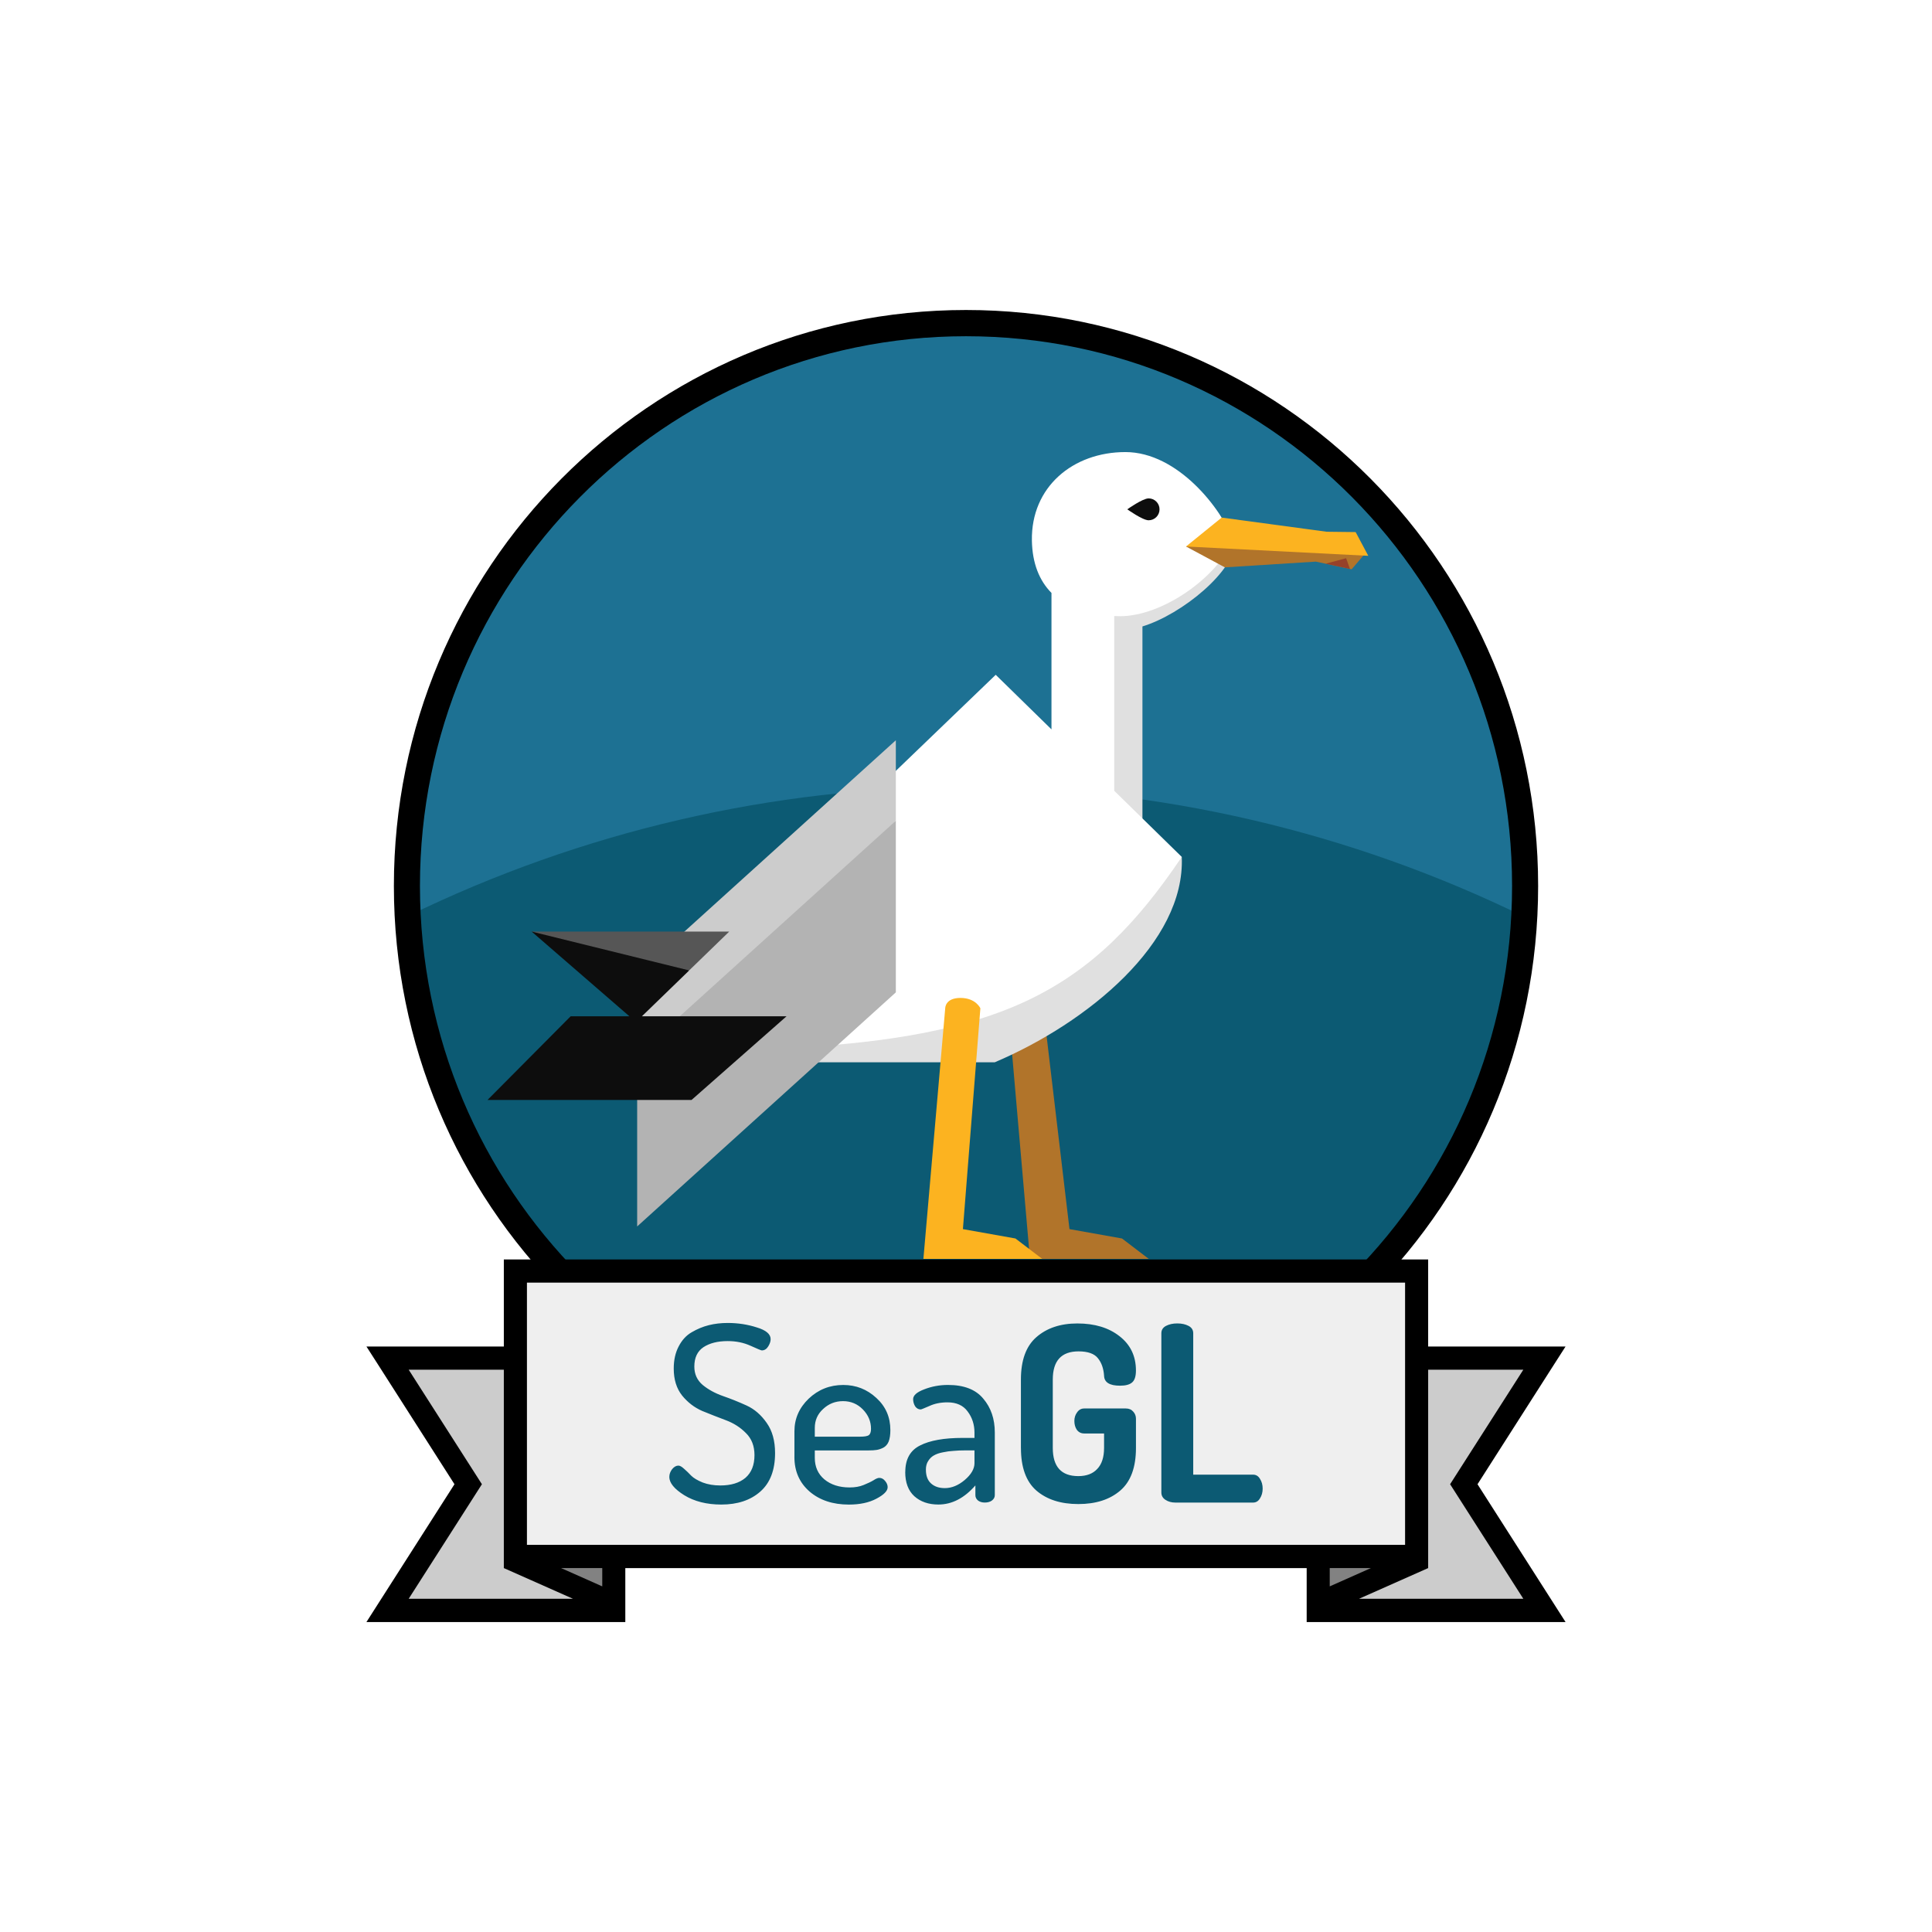
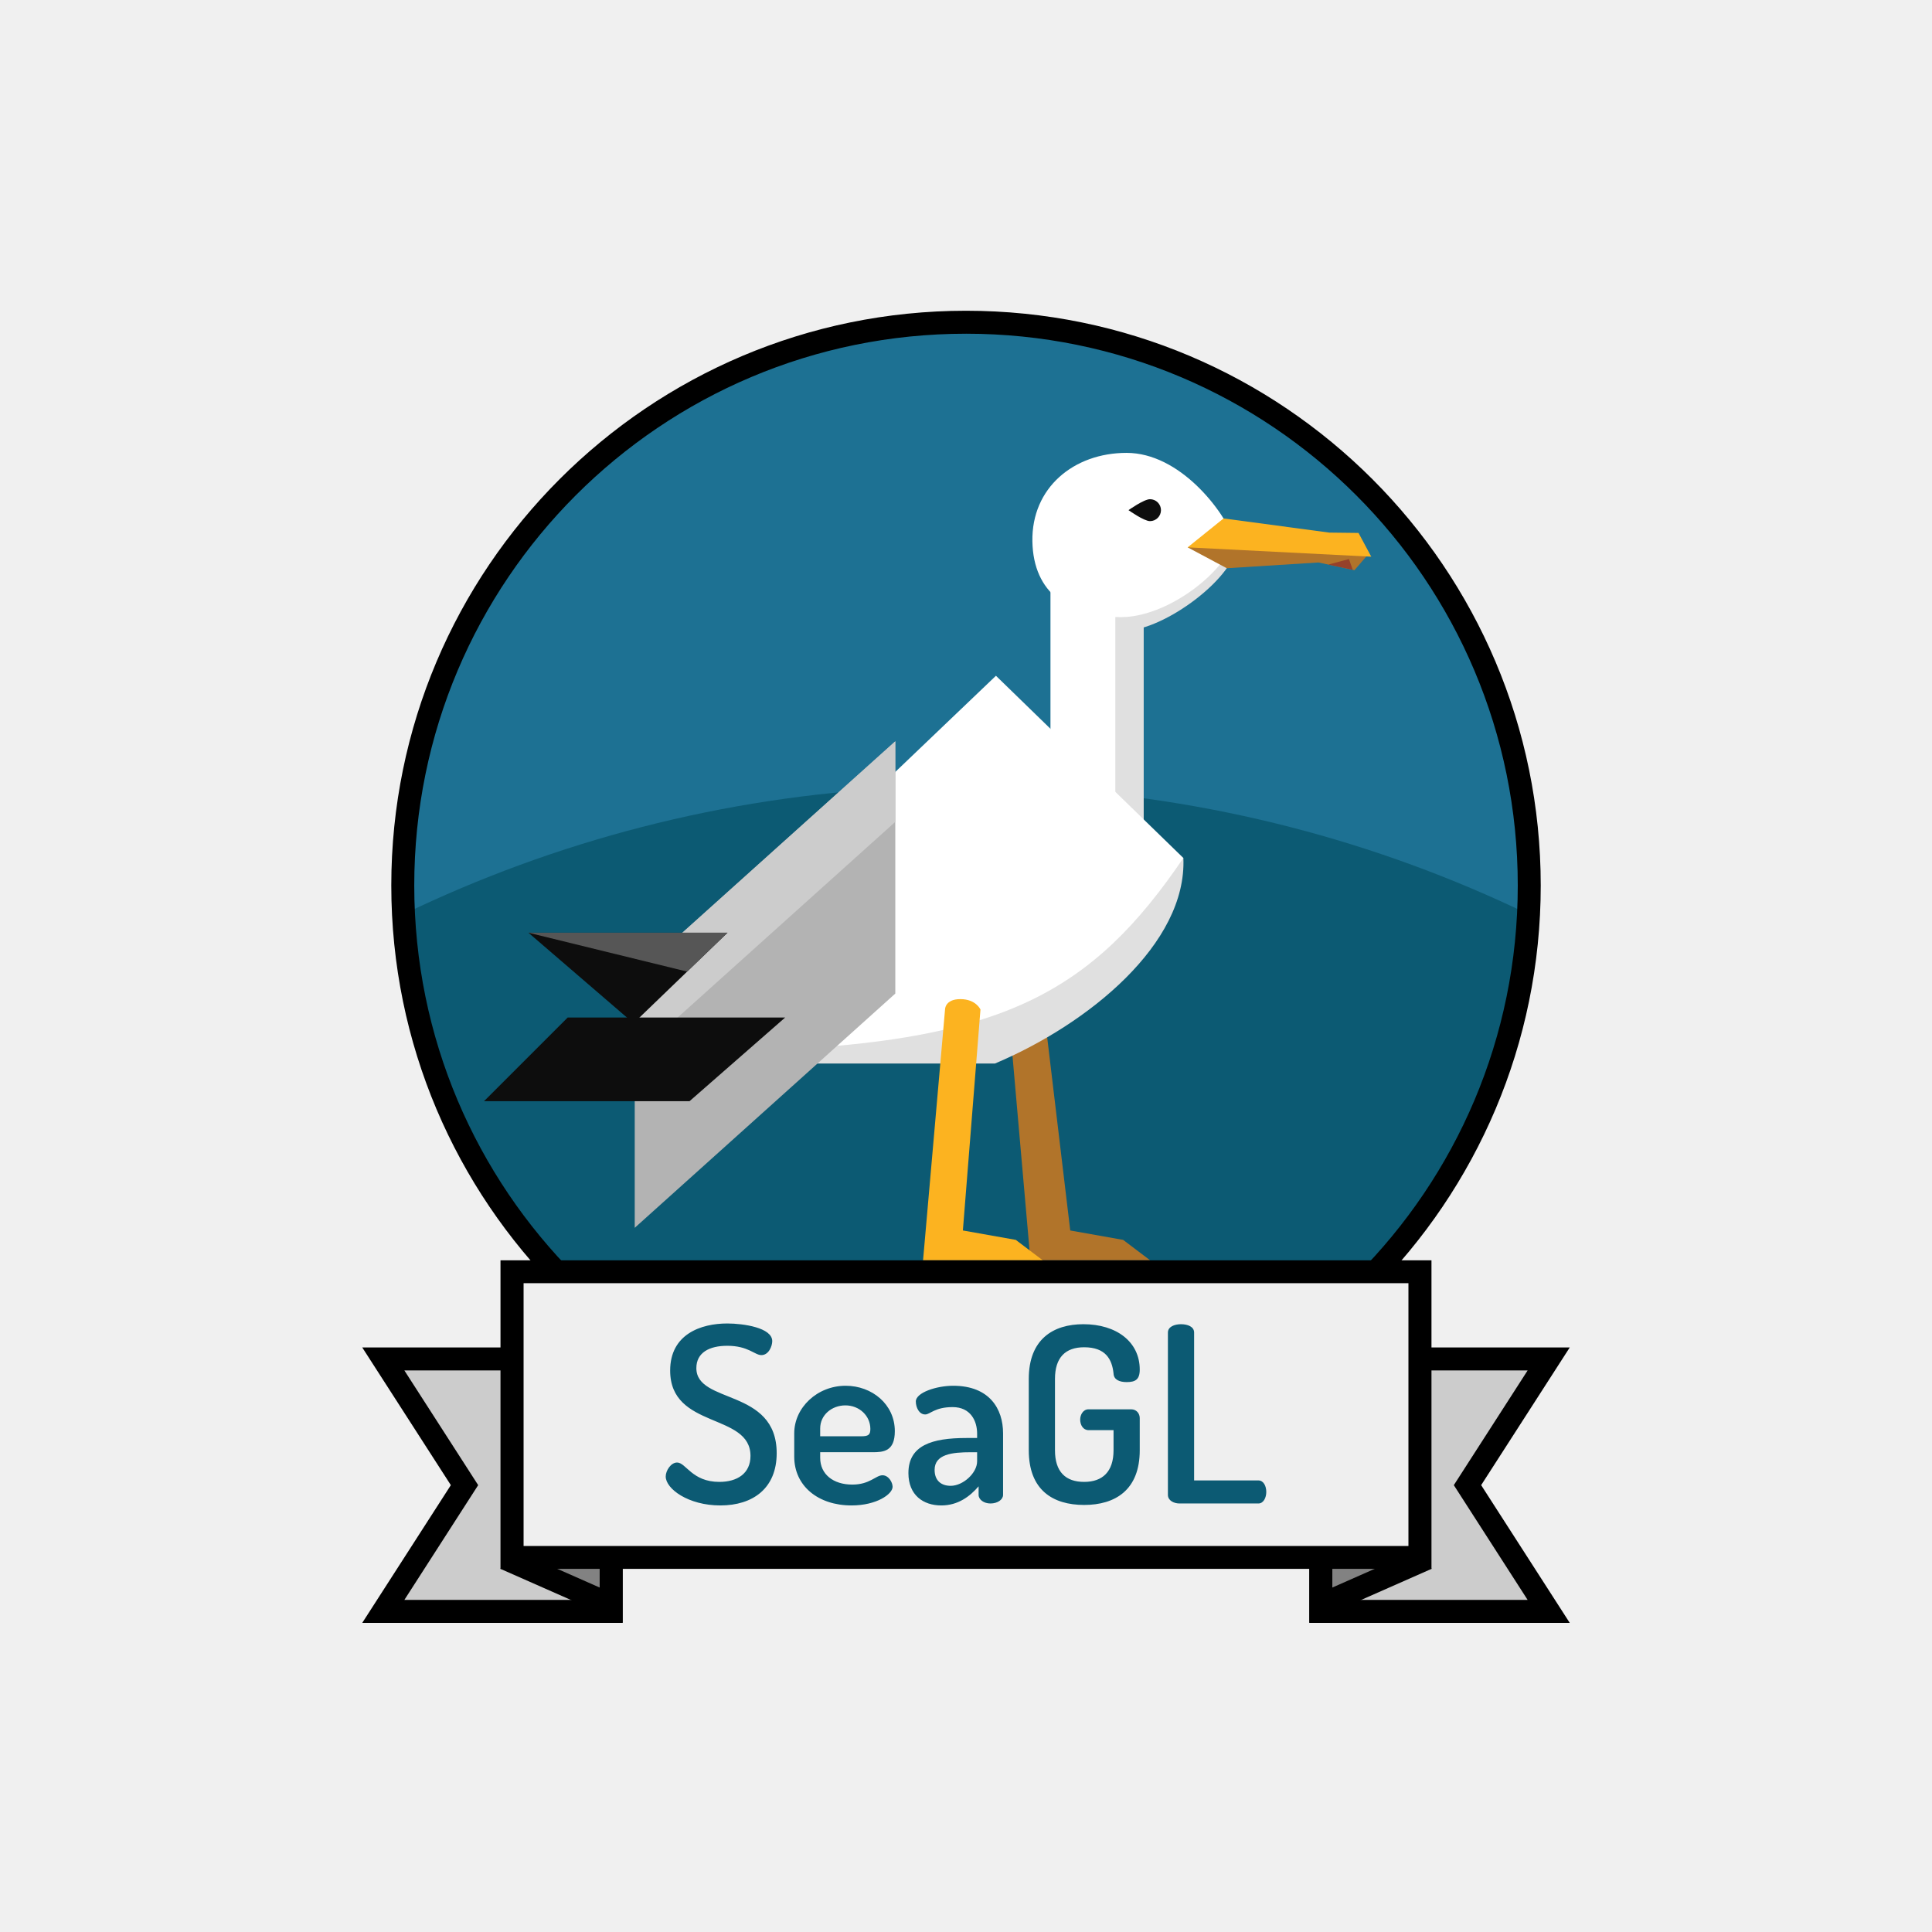
- <svg xmlns="http://www.w3.org/2000/svg" width="600" height="600" viewBox="0 0 158.75 158.75" version="1.1" id="svg374">
-   <defs id="defs368" />
-   <g id="layer1">
-     <rect style="fill:#ffffff;fill-rule:evenodd;stroke-width:0.265;fill-opacity:1" id="rect549" width="158.75" height="158.75" x="0" y="0" />
-     <g style="opacity:0.998" transform="matrix(2.023892,0,0,2.037343,30.1101,25.47023)" id="g2126-0-8-0">
-       <circle id="circle2058-6-7-6" r="22.699" fill="#1d7193" cy="23.229" cx="24.342" />
-       <path id="path2060-2-9-3" fill="#0c5a73" d="M 24.342,19.227 A 52.246,52.246 0 0 0 1.685,24.444 22.699,22.699 0 0 0 24.342,45.928 22.699,22.699 0 0 0 46.98,24.458 52.246,52.246 0 0 0 24.342,19.227 Z" />
-       <circle id="circle2062-6-2-2" stroke-width="1.058" stroke="#000000" r="22.699" fill="none" cy="23.229" cx="24.342" />
-       <path id="path2064-1-0-0" fill="#b1742a" d="M 28.543,37.07 27.48,28.165 H 26.052 l 0.886,10.106 h 4.824 l -1.087,-0.823 z" />
-       <path id="path2066-8-2-6" fill="#ffffff" d="m 30.813,5.731 c -2.13,4.2e-5 -3.834,1.407 -3.796,3.568 0.016,0.918 0.302,1.617 0.795,2.113 v 5.503 L 25.548,14.714 9.191,30.342 25.344,29.569 32.301,24.345 33.102,22.059 31.504,20.505 30.877,18.719 V 12.595 C 32.493,12.341 34.942,10.812 35.179,9.272 34.73,8.037 32.946,5.731 30.813,5.731 Z" />
-       <path id="path2068-7-3-1" fill="#e0e0e0" d="M 9.308,30.342 H 25.509 c 3.768,-1.591 7.738,-4.827 7.593,-8.283 -1.834,2.703 -3.65,4.54 -6.192,5.755 -5.348,2.555 -13.033,1.717 -17.602,2.528 z M 35.173,9.286 c -0.649,1.524 -2.869,3.065 -4.577,3.065 -0.08,0 -0.158,-0.004 -0.236,-0.007 V 19.392 l 1.145,1.113 v -7.742 c 1.611,-0.487 3.78,-2.254 3.78,-3.463 z" />
-       <path id="path2070-9-7-5" fill="#b3b3b3" d="m 10.991,30.042 5.251,-6.344 5.251,-3.097 v 6.921 l -10.502,9.441 z" />
-       <path id="path2072-2-5-5" fill="#cccccc" d="m 10.991,26.795 10.502,-9.441 v 3.247 l -10.502,9.441 z" />
-       <path id="path2074-0-9-4" fill="#0d0d0d" d="m 6.707,25.07 3.97,3.417 H 8.29 l -3.373,3.373 h 8.283 l 3.855,-3.373 h -5.872 l 1.921,-1.85 -1.59,-1.045 z" />
-       <path id="path2076-2-2-7" fill="#565656" d="m 6.707,25.07 6.395,1.567 1.627,-1.567 z" />
-       <path id="path2078-3-2-6" fill="#b1742a" d="m 33.274,9.539 1.578,0.842 3.693,-0.232 1.452,0.31 0.538,-0.623 -6.117,-0.642 z" />
-       <path id="path2080-7-8-5" fill="#fcb320" d="m 34.722,8.373 -1.448,1.166 7.4,0.376 -0.513,-0.957 -1.179,-0.014 z" />
-       <path id="path2082-5-9-6" fill="#96412a" d="m 39.775,10.011 -0.835,0.222 0.989,0.211 z" />
-       <path id="path2084-9-7-9" fill="#0d0d0d" d="m 32.199,8.04 c 0,0.245 -0.198,0.442 -0.443,0.442 -0.244,0 -0.866,-0.442 -0.866,-0.442 0,0 0.622,-0.441 0.866,-0.441 0.245,-3.71e-4 0.443,0.198 0.443,0.441 z" />
-       <path id="path2086-2-3-3" fill="#fcb320" d="m 24.216,37.07 0.709,-8.905 c 0,0 -0.181,-0.419 -0.809,-0.419 -0.628,0 -0.618,0.419 -0.618,0.419 l -0.886,10.106 h 4.824 l -1.087,-0.823 z" />
-       <path id="path2088-2-6-7" d="m 5.578,38.293 v 0.467 3.045 H 0 L 0.465,42.525 3.574,47.359 0,52.917 h 10.51 v -2.175 h 27.663 v 2.175 h 10.51 l -3.574,-5.557 3.109,-4.834 0.465,-0.721 h -5.578 v -3.511 z" />
-       <path id="path2090-8-1-4" fill="#cccccc" d="m 1.715,42.74 2.973,4.619 -2.973,4.62 H 8.385 L 5.578,50.741 V 42.74 Z m 45.254,0 -2.973,4.619 2.973,4.62 H 40.298 L 43.105,50.741 V 42.74 Z" />
-       <path id="path2092-9-2-5" fill="#828282" d="m 7.903,50.741 1.671,0.738 v -0.738 z m 32.877,0 -1.671,0.738 v -0.738 z" />
-       <path id="path2094-7-9-2" fill="#efefef" d="M 6.516,39.228 H 42.168 V 49.804 H 6.516 Z" />
-       <path id="path2096-3-3-5" fill="#0c5a73" d="m 32.273,47.694 v -6.424 q 0,-0.198 0.189,-0.297 0.189,-0.099 0.458,-0.099 0.269,0 0.458,0.099 0.189,0.099 0.189,0.297 v 5.703 h 2.43 q 0.179,0 0.279,0.168 0.11,0.168 0.11,0.395 0,0.227 -0.11,0.395 -0.1,0.168 -0.279,0.168 H 32.84 q -0.229,0 -0.398,-0.109 -0.169,-0.109 -0.169,-0.297 z m -5.702,-1.799 v -2.757 q 0,-1.166 0.627,-1.71 0.637,-0.553 1.663,-0.553 1.056,0 1.713,0.514 0.667,0.514 0.667,1.384 0,0.356 -0.159,0.484 -0.149,0.128 -0.488,0.128 -0.637,0 -0.647,-0.405 -0.03,-0.435 -0.249,-0.702 -0.219,-0.277 -0.787,-0.277 -1.046,0 -1.046,1.137 v 2.757 q 0,1.137 1.036,1.137 0.498,0 0.767,-0.287 0.279,-0.287 0.279,-0.85 v -0.583 h -0.807 q -0.189,0 -0.299,-0.148 -0.1,-0.148 -0.1,-0.356 0,-0.198 0.11,-0.346 0.11,-0.158 0.289,-0.158 h 1.693 q 0.189,0 0.299,0.128 0.11,0.119 0.11,0.287 v 1.176 q 0,1.176 -0.637,1.72 -0.637,0.544 -1.703,0.544 -1.066,0 -1.703,-0.544 -0.627,-0.544 -0.627,-1.72 z m -4.694,0.969 q 0,-0.771 0.598,-1.067 0.598,-0.306 1.733,-0.306 h 0.478 v -0.208 q 0,-0.494 -0.279,-0.86 -0.269,-0.366 -0.817,-0.366 -0.418,0 -0.737,0.148 -0.319,0.138 -0.349,0.138 -0.139,0 -0.229,-0.128 -0.08,-0.138 -0.08,-0.287 0,-0.227 0.448,-0.395 0.458,-0.178 0.966,-0.178 0.976,0 1.434,0.553 0.468,0.544 0.468,1.364 v 2.53 q 0,0.128 -0.12,0.217 -0.11,0.079 -0.289,0.079 -0.159,0 -0.269,-0.079 -0.11,-0.089 -0.11,-0.217 v -0.395 q -0.677,0.771 -1.504,0.771 -0.598,0 -0.976,-0.336 -0.369,-0.336 -0.369,-0.978 z m 0.837,-0.089 q 0,0.366 0.209,0.553 0.209,0.188 0.558,0.188 0.418,0 0.807,-0.326 0.398,-0.336 0.398,-0.682 v -0.514 h -0.349 q -0.289,0 -0.498,0.02 -0.209,0.01 -0.438,0.059 -0.219,0.04 -0.369,0.128 -0.139,0.079 -0.229,0.227 -0.09,0.138 -0.09,0.346 z M 17.376,46.261 v -1.038 q 0,-0.761 0.578,-1.314 0.588,-0.553 1.404,-0.553 0.777,0 1.345,0.524 0.568,0.514 0.568,1.295 0,0.287 -0.07,0.465 -0.07,0.168 -0.219,0.247 -0.139,0.069 -0.269,0.089 -0.12,0.02 -0.329,0.02 H 18.203 v 0.297 q 0,0.544 0.388,0.87 0.398,0.326 1.026,0.326 0.329,0 0.568,-0.099 0.249,-0.099 0.398,-0.188 0.149,-0.099 0.239,-0.099 0.139,0 0.239,0.128 0.1,0.119 0.1,0.247 0,0.227 -0.458,0.465 -0.448,0.237 -1.116,0.237 -0.976,0 -1.594,-0.524 -0.618,-0.534 -0.618,-1.394 z m 0.827,-0.82 h 1.843 q 0.259,0 0.349,-0.059 0.09,-0.069 0.09,-0.257 0,-0.445 -0.329,-0.781 -0.329,-0.336 -0.807,-0.336 -0.468,0 -0.807,0.316 -0.339,0.306 -0.339,0.761 z m -5.906,1.621 q 0,-0.158 0.11,-0.306 0.12,-0.148 0.259,-0.148 0.09,0 0.229,0.128 0.139,0.119 0.289,0.277 0.149,0.148 0.468,0.277 0.319,0.119 0.717,0.119 0.647,0 1.016,-0.306 0.369,-0.316 0.369,-0.919 0,-0.544 -0.339,-0.88 -0.339,-0.346 -0.817,-0.524 -0.478,-0.178 -0.966,-0.376 -0.478,-0.208 -0.817,-0.623 -0.339,-0.425 -0.339,-1.087 0,-0.514 0.199,-0.89 0.199,-0.385 0.528,-0.573 0.339,-0.198 0.697,-0.287 0.359,-0.089 0.767,-0.089 0.618,0 1.175,0.178 0.568,0.168 0.568,0.474 0,0.138 -0.1,0.297 -0.1,0.158 -0.259,0.158 -0.04,0 -0.458,-0.188 -0.418,-0.188 -0.926,-0.188 -0.608,0 -0.986,0.247 -0.369,0.247 -0.369,0.781 0,0.455 0.339,0.741 0.339,0.277 0.817,0.445 0.488,0.168 0.966,0.385 0.478,0.217 0.817,0.702 0.339,0.474 0.339,1.216 0,1.028 -0.598,1.552 -0.598,0.524 -1.584,0.524 -0.886,0 -1.504,-0.376 -0.608,-0.376 -0.608,-0.741 z" />
-     </g>
+ <svg xmlns="http://www.w3.org/2000/svg" width="600" height="600">
+   <defs>
+     <clipPath id="c">
+       <circle cx="92" cy="87.631" r="85.827" />
+     </clipPath>
+   </defs>
+   <g transform="matrix(2.03804 0 0 2.03804 112.5 96.391)">
+     <circle fill="#1d7193" cx="92" cy="87.631" r="85.827" />
+     <circle fill="#0c5a73" cx="92" cy="270.047" r="197.545" clip-path="url(#c)" />
+     <path fill="#000000" d="M92.002.056c-48.347 0-87.577 39.23-87.577 87.577s39.23 87.577 87.577 87.577 87.577-39.23 87.577-87.577S140.349.056 92.002.056zm0 3.5c46.455 0 84.077 37.622 84.077 84.077s-37.622 84.077-84.077 84.077S7.925 134.088 7.925 87.633 45.547 3.557 92.002 3.557z" />
+     <path fill="#ffffff" d="M104.871 37.121v48.203h12.09V37.12Z" />
+     <path fill="#e0e0e0" d="M114.753 38.121v46.203h4.327V38.12Z" />
+     <path fill="#b1742a" d="m107.885 140.206-4.019-33.67s-.685-1.584-3.06-1.584-2.34 1.584-2.34 1.584l3.35 38.213h18.24l-4.11-3.111z" />
+     <path fill="#ffffff" d="m34.714 114.766 15.873-.624 43.453-.547 20.496-13.362 9.308-13.143 1.28-3.642-28.562-27.77z" />
+     <path fill="#e0e0e0" d="M35.157 114.766h61.256c14.247-6.015 29.259-18.25 28.711-31.318-6.936 10.221-13.8 17.165-23.413 21.758-20.223 9.662-49.277 6.493-66.554 9.56z" />
+     <path fill="#fcb320" d="m91.524 140.206 2.68-33.67s-.684-1.584-3.06-1.584-2.338 1.584-2.338 1.584l-3.35 38.213h18.239l-4.11-3.111z" />
+     <path fill="#b3b3b3" d="M41.52 101.356 81.229 65.66v38.443L41.521 139.8z" />
+     <path fill="#cccccc" d="M41.52 101.356 81.229 65.66v12.276l-39.707 35.697Z" />
+     <path fill="#0d0d0d" d="m25.324 94.834 16.018 13.79 14.314-13.79Z" />
+     <path fill="#565656" d="m25.324 94.834 24.182 5.924 6.15-5.924z" />
+     <path fill="#0d0d0d" d="M31.308 107.753h33.137l-14.576 12.754H18.552Z" />
+     <path fill="#e0e0e0" d="M133.372 35.203c0 5.346-11.217 13.597-17.157 13.597l.156-3.46c-4.9.603-8.721-6.551-8.721-13.534 0-4.222 4.992-9.496 8.82-9.496 8.015 1.198 16.902 11.218 16.902 12.893z" />
+     <path fill="#ffffff" d="M132.975 35.1c-2.428 5.781-10.852 11.641-17.33 11.641-7.93 0-13.386-3.612-13.528-11.538-.145-8.17 6.298-13.489 14.352-13.489 8.065 0 14.809 8.715 16.506 13.387z" />
+     <path fill="#0d0d0d" d="M121.71 30.441c0 .925-.748 1.673-1.675 1.673-.922 0-3.274-1.673-3.274-1.673s2.351-1.668 3.274-1.668a1.67 1.67 0 0 1 1.675 1.668z" />
+     <path fill="#b1742a" d="m125.774 36.11 5.964 3.183 13.966-.878 5.491 1.173 2.035-2.356-23.13-2.43z" />
+     <path fill="#fcb320" d="m131.249 31.703-5.475 4.407 27.98 1.422-1.942-3.618-4.46-.052z" />
+     <path fill="#96412a" d="m150.354 37.893-3.158.84 3.74.8z" />
+     <path fill="#cccccc" d="M3.208 159.78h34.723v38.468H3.208l12.375-19.235Zm177.584 0h-34.723v38.468h34.723l-12.375-19.235z" />
+     <path fill="#000000" d="m0 158.032 13.5 20.98L0 200h39.679v-41.968zm6.417 3.5h29.761V196.5H6.418l11.247-17.488Zm177.583-3.5-13.5 20.98L184 200h-39.679v-41.968zm-6.417 3.5h-29.761V196.5h29.76l-11.247-17.488z" />
+     <path fill="#828282" d="m21.76 190.161 16.171 7.14v-19.957m124.31 12.817-16.172 7.14v-19.957" />
+     <path fill="#000000" d="M36.178 177.343v17.273l-13.713-6.055-1.41 3.205 18.624 8.22v-22.643zm111.644 0v17.273l13.713-6.055 1.41 3.205-18.624 8.22v-22.643z" />
+     <path fill="#efefef" d="M22.825 146.493h138.35v43.532H22.825Z" />
+     <path fill="#000000" d="M21.066 144.752v47.017H162.93v-47.017zm3.518 3.485h134.835v40.047H24.584Z" />
+     <path fill="#0c5a73" d="M54.415 178.517c-4.18 0-5.084-2.952-6.44-2.952-.941 0-1.732 1.233-1.732 2.13 0 1.868 3.427 4.41 8.323 4.41 4.971 0 8.586-2.616 8.586-7.96 0-9.94-12.24-7.437-12.24-12.967 0-2.355 1.96-3.401 4.708-3.401 3.202 0 4.18 1.42 5.198 1.42 1.13 0 1.657-1.383 1.657-2.13 0-2.055-4.407-2.69-6.855-2.69-4.03 0-8.7 1.644-8.7 7.174 0 8.969 12.24 6.39 12.24 13.005 0 2.69-2.033 3.961-4.745 3.961zm19.245-14.649c-4.331 0-7.834 3.326-7.834 7.25v3.55c0 4.447 3.616 7.437 8.737 7.437 3.804 0 6.252-1.72 6.252-2.84 0-.673-.603-1.757-1.544-1.757-1.017 0-1.92 1.42-4.595 1.42-2.9 0-4.895-1.57-4.895-4.073v-.86h7.946c1.695 0 3.427-.112 3.427-3.213 0-4.074-3.465-6.914-7.494-6.914zm-3.88 7.698v-1.195c0-2.056 1.77-3.513 3.842-3.513 2.147 0 3.804 1.607 3.804 3.587 0 .897-.302 1.121-1.394 1.121zm20.262-7.698c-2.561 0-5.687 1.047-5.687 2.392 0 .897.49 1.98 1.431 1.98.753 0 1.431-1.12 4.18-1.12 2.75 0 3.729 2.13 3.729 4.035v.673h-1.657c-5.235 0-8.813 1.121-8.813 5.344 0 3.363 2.26 4.933 5.009 4.933 2.56 0 4.369-1.383 5.687-2.915v1.308c0 .71.79 1.308 1.807 1.308 1.093 0 1.921-.598 1.921-1.308v-9.38c0-3.737-2.071-7.25-7.607-7.25zm3.653 11.51c0 1.794-2.147 3.737-4.03 3.737-1.393 0-2.448-.747-2.448-2.429 0-2.392 2.674-2.69 5.536-2.69h.942zM114.483 162c.038.971.942 1.308 1.996 1.308 1.318 0 1.996-.374 1.996-1.906 0-4.223-3.54-6.914-8.586-6.914-4.595 0-8.323 2.28-8.323 8.334v10.874c0 6.054 3.653 8.334 8.436 8.334 4.745 0 8.473-2.28 8.473-8.334v-4.895c0-.71-.49-1.345-1.318-1.345h-6.478c-.828 0-1.28.822-1.28 1.57 0 .821.452 1.606 1.28 1.606h3.804v3.064c0 3.289-1.695 4.821-4.481 4.821-2.825 0-4.444-1.532-4.444-4.82v-10.875c0-3.289 1.619-4.82 4.444-4.82 3.276 0 4.255 1.83 4.481 3.998zm22.069 19.806c.79 0 1.205-.897 1.205-1.757 0-.897-.414-1.756-1.205-1.756h-9.792v-22.534c0-.897-.979-1.27-1.996-1.27-.979 0-1.996.373-1.996 1.27v24.739c0 .86.904 1.308 1.77 1.308z" />
  </g>
</svg>
